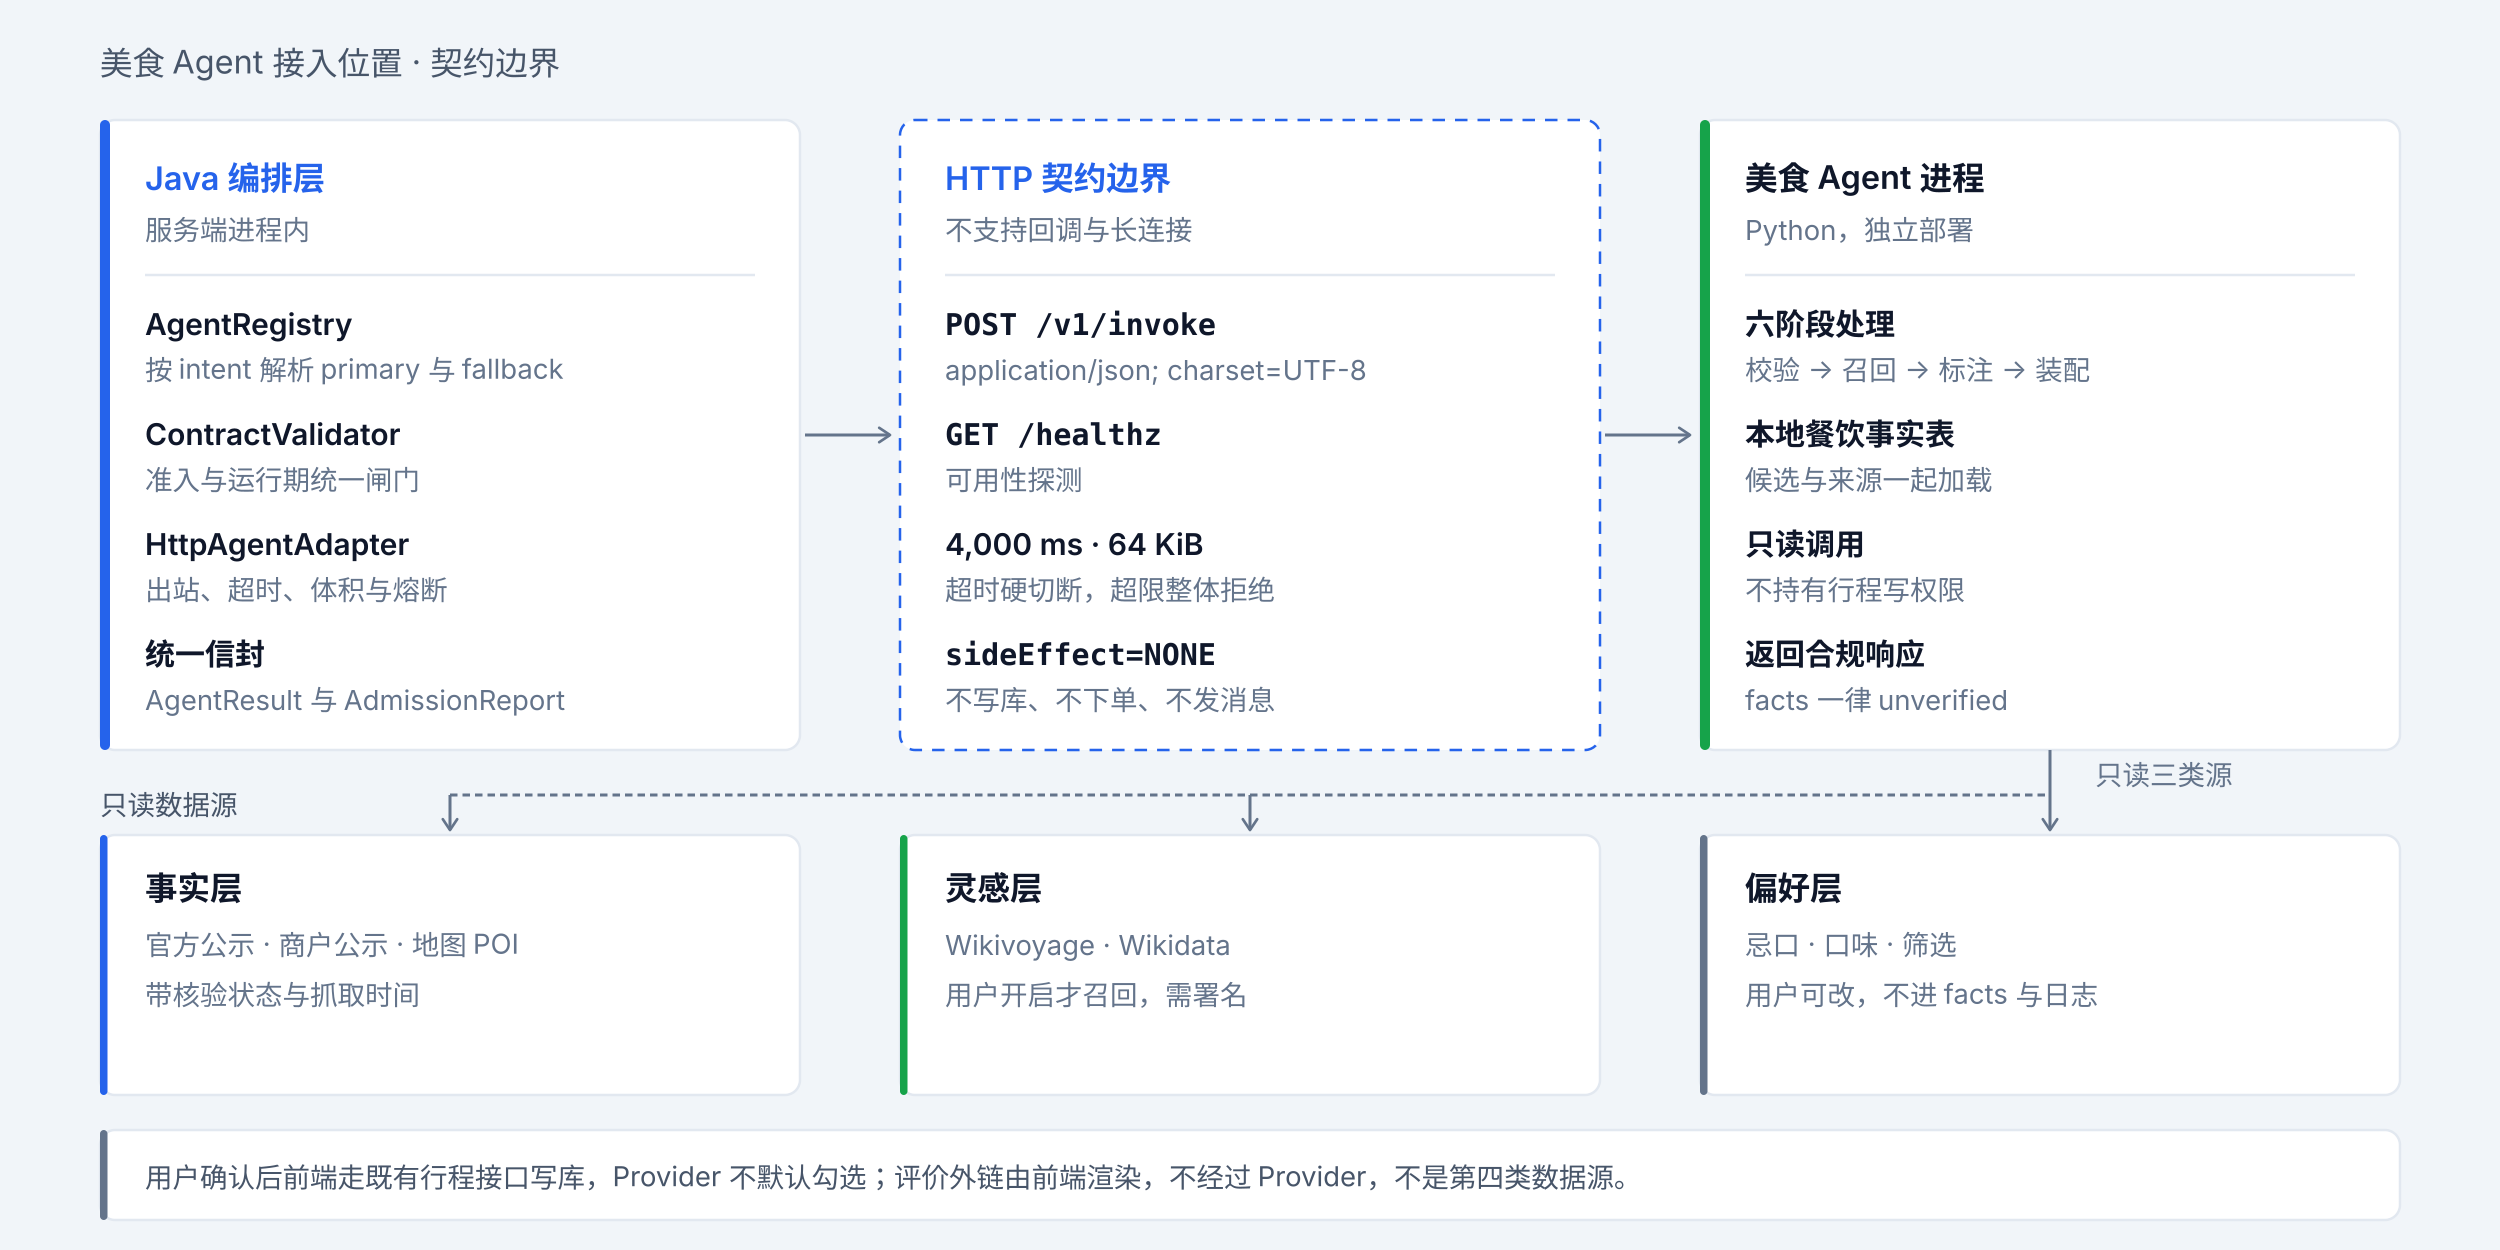
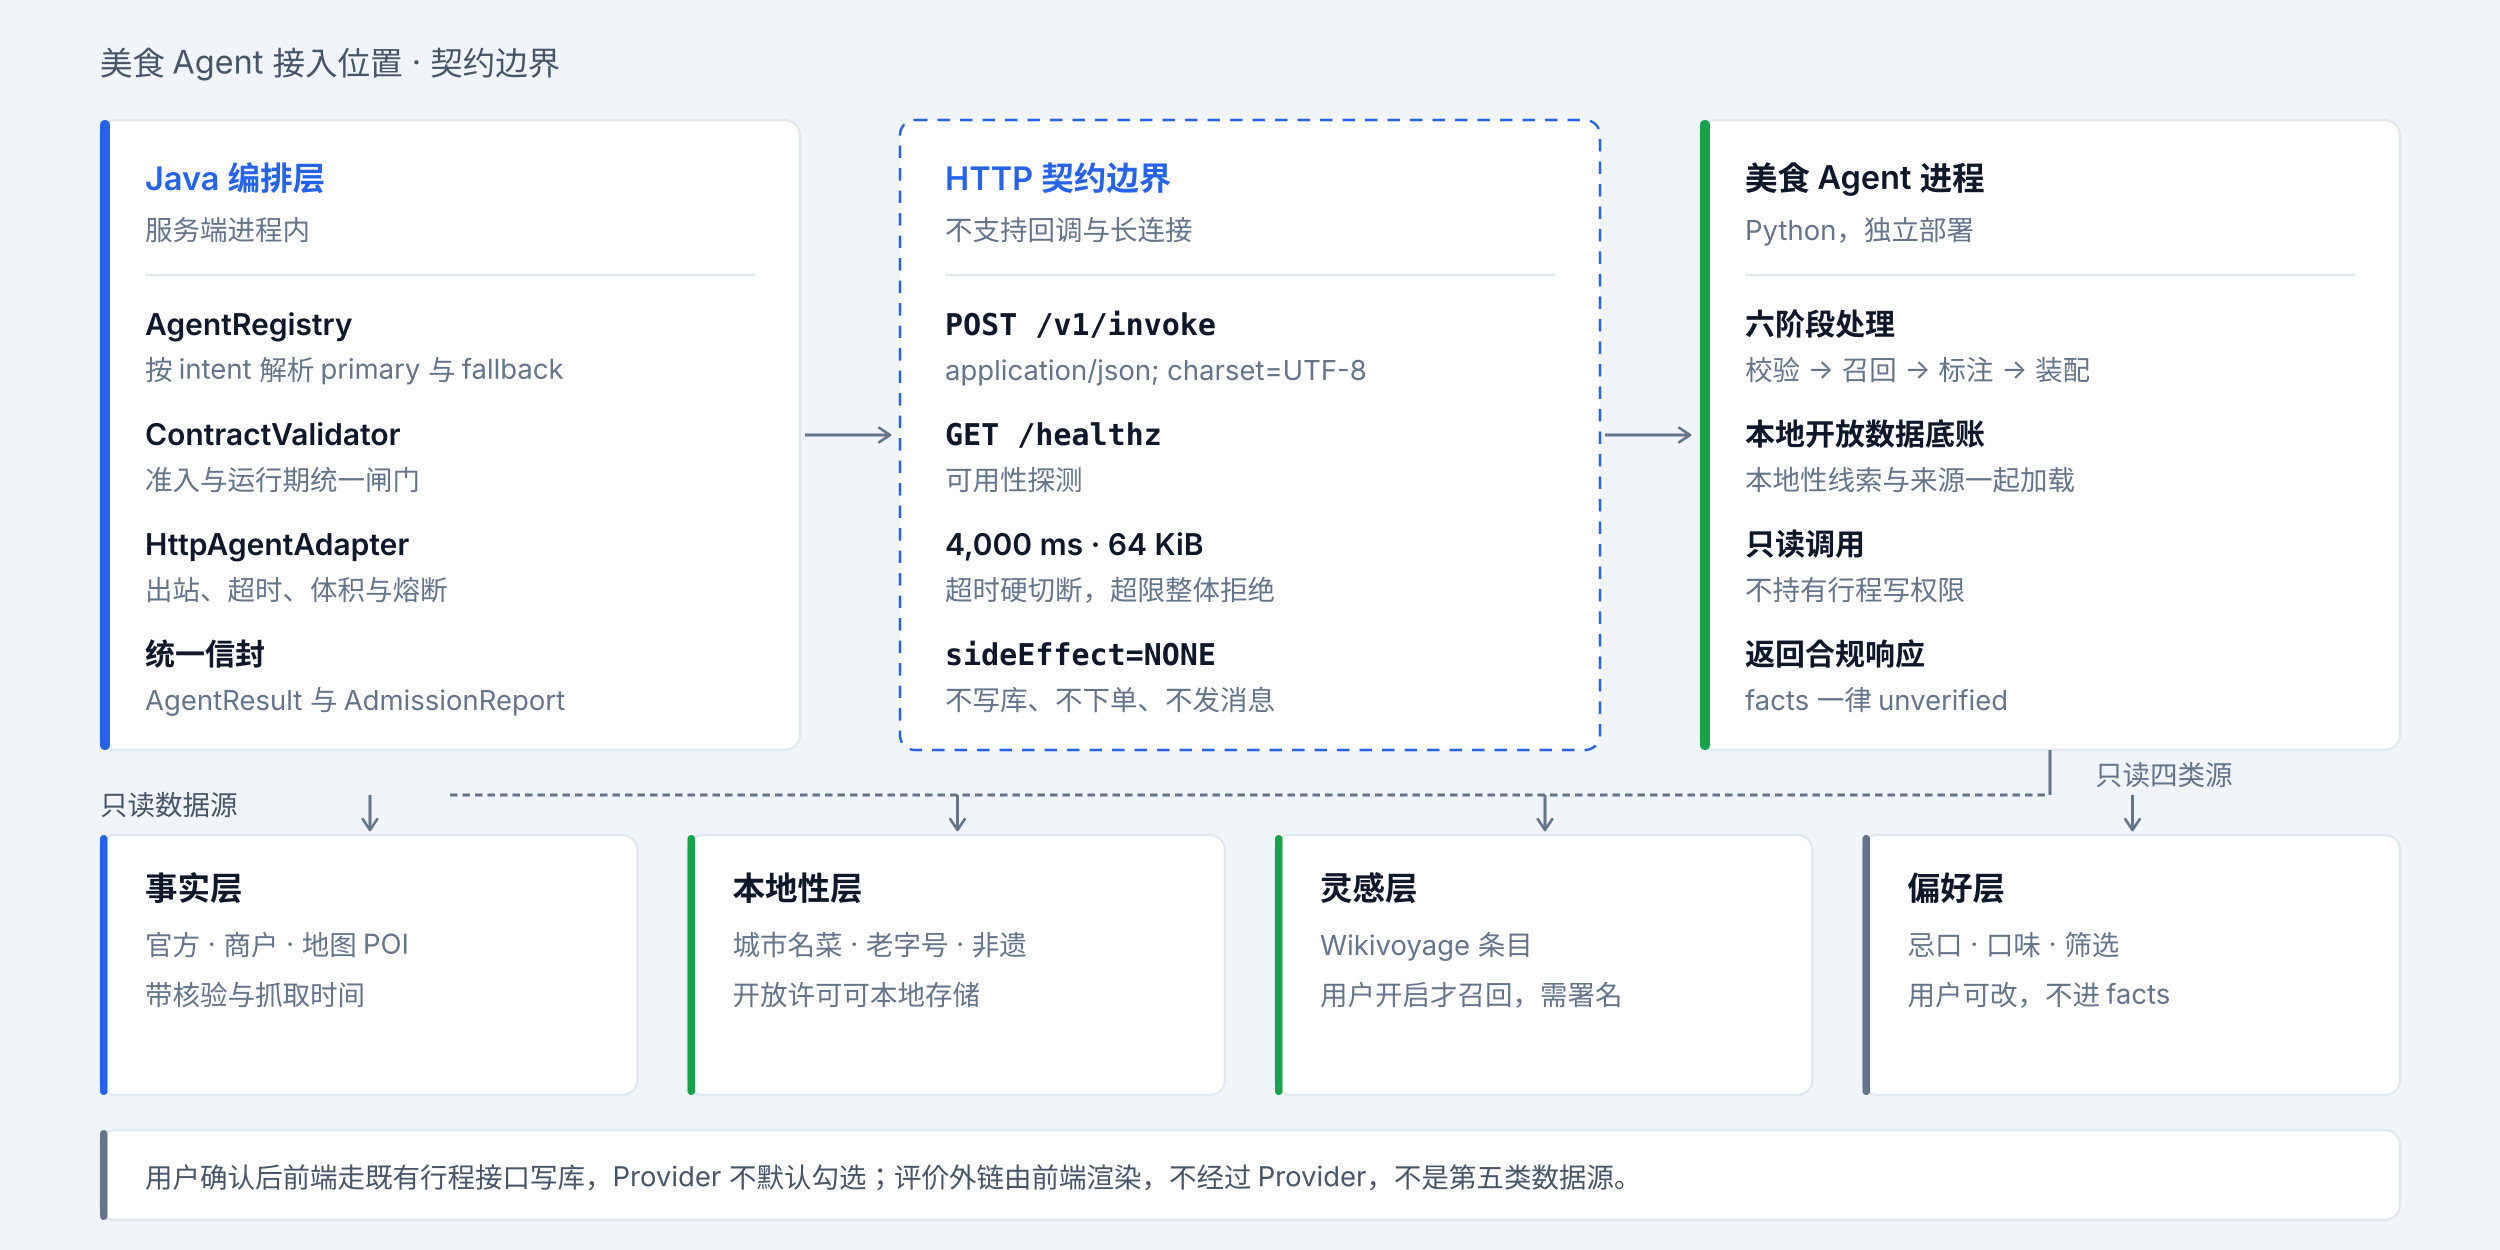
<svg xmlns="http://www.w3.org/2000/svg" viewBox="0 0 1000 500" width="1000" height="500" style="max-width:100%;height:auto" role="img" font-family="-apple-system, 'Segoe UI', 'Microsoft YaHei', sans-serif">
  <defs>
    <marker id="arrow" viewBox="0 0 10 10" refX="8" refY="5" markerWidth="6" markerHeight="6" orient="auto-start-reverse">
      <path d="M2 1L8 5L2 9" fill="none" stroke="#64748b" stroke-width="1.5" stroke-linecap="round" stroke-linejoin="round" />
    </marker>
  </defs>
  <rect x="0" y="0" width="1000" height="500" fill="#f1f5f9" />
  <text x="40" y="30" font-size="13" fill="#475569">美食 Agent 接入位置 · 契约边界</text>
  <rect x="40" y="48" width="280" height="252" rx="6" fill="#ffffff" stroke="#e2e8f0" stroke-width="1" />
  <rect x="40" y="48" width="4" height="252" rx="2" fill="#2563eb" />
  <text x="58" y="76" font-size="13" font-weight="600" fill="#2563eb">Java 编排层</text>
  <text x="58" y="96" font-size="11" fill="#64748b">服务端进程内</text>
  <path d="M58 110 L302 110" fill="none" stroke="#e2e8f0" stroke-width="1" />
  <text x="58" y="134" font-size="12" font-weight="600" fill="#0f172a">AgentRegistry</text>
  <text x="58" y="152" font-size="11" fill="#64748b">按 intent 解析 primary 与 fallback</text>
  <text x="58" y="178" font-size="12" font-weight="600" fill="#0f172a">ContractValidator</text>
  <text x="58" y="196" font-size="11" fill="#64748b">准入与运行期统一闸门</text>
  <text x="58" y="222" font-size="12" font-weight="600" fill="#0f172a">HttpAgentAdapter</text>
  <text x="58" y="240" font-size="11" fill="#64748b">出站、超时、体积与熔断</text>
  <text x="58" y="266" font-size="12" font-weight="600" fill="#0f172a">统一信封</text>
  <text x="58" y="284" font-size="11" fill="#64748b">AgentResult 与 AdmissionReport</text>
  <rect x="360" y="48" width="280" height="252" rx="6" fill="#ffffff" stroke="#2563eb" stroke-width="1" stroke-dasharray="5 4" />
  <text x="378" y="76" font-size="13" font-weight="600" fill="#2563eb">HTTP 契约边界</text>
  <text x="378" y="96" font-size="11" fill="#64748b">不支持回调与长连接</text>
  <path d="M378 110 L622 110" fill="none" stroke="#e2e8f0" stroke-width="1" />
  <text x="378" y="134" font-size="12" font-weight="600" fill="#0f172a" font-family="'SFMono-Regular', Consolas, monospace">POST /v1/invoke</text>
  <text x="378" y="152" font-size="11" fill="#64748b">application/json; charset=UTF-8</text>
  <text x="378" y="178" font-size="12" font-weight="600" fill="#0f172a" font-family="'SFMono-Regular', Consolas, monospace">GET /healthz</text>
  <text x="378" y="196" font-size="11" fill="#64748b">可用性探测</text>
  <text x="378" y="222" font-size="12" font-weight="600" fill="#0f172a">4,000 ms · 64 KiB</text>
  <text x="378" y="240" font-size="11" fill="#64748b">超时硬切断，超限整体拒绝</text>
  <text x="378" y="266" font-size="12" font-weight="600" fill="#0f172a" font-family="'SFMono-Regular', Consolas, monospace">sideEffect=NONE</text>
  <text x="378" y="284" font-size="11" fill="#64748b">不写库、不下单、不发消息</text>
  <rect x="680" y="48" width="280" height="252" rx="6" fill="#ffffff" stroke="#e2e8f0" stroke-width="1" />
  <rect x="680" y="48" width="4" height="252" rx="2" fill="#16a34a" />
  <text x="698" y="76" font-size="13" font-weight="600" fill="#0f172a">美食 Agent 进程</text>
  <text x="698" y="96" font-size="11" fill="#64748b">Python，独立部署</text>
  <path d="M698 110 L942 110" fill="none" stroke="#e2e8f0" stroke-width="1" />
  <text x="698" y="134" font-size="12" font-weight="600" fill="#0f172a">六阶段处理</text>
  <text x="698" y="152" font-size="11" fill="#64748b">校验 → 召回 → 标注 → 装配</text>
-   <text x="698" y="178" font-size="12" font-weight="600" fill="#0f172a">本地餐饮事实表</text>
-   <text x="698" y="196" font-size="11" fill="#64748b">候选与来源一起加载</text>
+   <text x="698" y="178" font-size="12" font-weight="600" fill="#0f172a">本地开放数据底账</text>
+   <text x="698" y="196" font-size="11" fill="#64748b">本地性线索与来源一起加载</text>
  <text x="698" y="222" font-size="12" font-weight="600" fill="#0f172a">只读调用</text>
  <text x="698" y="240" font-size="11" fill="#64748b">不持有行程写权限</text>
  <text x="698" y="266" font-size="12" font-weight="600" fill="#0f172a">返回合规响应</text>
  <text x="698" y="284" font-size="11" fill="#64748b">facts 一律 unverified</text>
  <path d="M322 174 L356 174" fill="none" stroke="#64748b" stroke-width="1.2" marker-end="url(#arrow)" />
  <path d="M642 174 L676 174" fill="none" stroke="#64748b" stroke-width="1.2" marker-end="url(#arrow)" />
  <text x="40" y="326" font-size="11" fill="#475569">只读数据源</text>
  <path d="M820 300 L820 318" fill="none" stroke="#64748b" stroke-width="1.2" />
  <path d="M180 318 L820 318" fill="none" stroke="#64748b" stroke-width="1.2" stroke-dasharray="3 2" />
-   <path d="M180 318 L180 332" fill="none" stroke="#64748b" stroke-width="1.2" marker-end="url(#arrow)" />
-   <path d="M500 318 L500 332" fill="none" stroke="#64748b" stroke-width="1.2" marker-end="url(#arrow)" />
-   <path d="M820 318 L820 332" fill="none" stroke="#64748b" stroke-width="1.2" marker-end="url(#arrow)" />
-   <text x="838" y="314" font-size="11" fill="#64748b">只读三类源</text>
-   <rect x="40" y="334" width="280" height="104" rx="6" fill="#ffffff" stroke="#e2e8f0" stroke-width="1" />
+   <path d="M148 318 L148 332" fill="none" stroke="#64748b" stroke-width="1.2" marker-end="url(#arrow)" />
+   <path d="M383 318 L383 332" fill="none" stroke="#64748b" stroke-width="1.2" marker-end="url(#arrow)" />
+   <path d="M618 318 L618 332" fill="none" stroke="#64748b" stroke-width="1.2" marker-end="url(#arrow)" />
+   <path d="M853 318 L853 332" fill="none" stroke="#64748b" stroke-width="1.2" marker-end="url(#arrow)" />
+   <text x="838" y="314" font-size="11" fill="#64748b">只读四类源</text>
+   <rect x="40" y="334" width="215" height="104" rx="6" fill="#ffffff" stroke="#e2e8f0" stroke-width="1" />
  <rect x="40" y="334" width="3" height="104" rx="1.5" fill="#2563eb" />
  <text x="58" y="360" font-size="13" font-weight="600" fill="#0f172a">事实层</text>
-   <text x="58" y="382" font-size="11" fill="#64748b">官方公示 · 商户公示 · 地图 POI</text>
-   <text x="58" y="402" font-size="11" fill="#64748b">带核验状态与抓取时间</text>
-   <rect x="360" y="334" width="280" height="104" rx="6" fill="#ffffff" stroke="#e2e8f0" stroke-width="1" />
-   <rect x="360" y="334" width="3" height="104" rx="1.5" fill="#16a34a" />
-   <text x="378" y="360" font-size="13" font-weight="600" fill="#0f172a">灵感层</text>
-   <text x="378" y="382" font-size="11" fill="#64748b">Wikivoyage · Wikidata</text>
-   <text x="378" y="402" font-size="11" fill="#64748b">用户开启才召回，需署名</text>
-   <rect x="680" y="334" width="280" height="104" rx="6" fill="#ffffff" stroke="#e2e8f0" stroke-width="1" />
-   <rect x="680" y="334" width="3" height="104" rx="1.5" fill="#64748b" />
-   <text x="698" y="360" font-size="13" font-weight="600" fill="#0f172a">偏好层</text>
-   <text x="698" y="382" font-size="11" fill="#64748b">忌口 · 口味 · 筛选</text>
-   <text x="698" y="402" font-size="11" fill="#64748b">用户可改，不进 facts 与日志</text>
+   <text x="58" y="382" font-size="11" fill="#64748b">官方 · 商户 · 地图 POI</text>
+   <text x="58" y="402" font-size="11" fill="#64748b">带核验与抓取时间</text>
+   <rect x="275" y="334" width="215" height="104" rx="6" fill="#ffffff" stroke="#e2e8f0" stroke-width="1" />
+   <rect x="275" y="334" width="3" height="104" rx="1.5" fill="#16a34a" />
+   <text x="293" y="360" font-size="13" font-weight="600" fill="#0f172a">本地性层</text>
+   <text x="293" y="382" font-size="11" fill="#64748b">城市名菜 · 老字号 · 非遗</text>
+   <text x="293" y="402" font-size="11" fill="#64748b">开放许可可本地存储</text>
+   <rect x="510" y="334" width="215" height="104" rx="6" fill="#ffffff" stroke="#e2e8f0" stroke-width="1" />
+   <rect x="510" y="334" width="3" height="104" rx="1.5" fill="#16a34a" />
+   <text x="528" y="360" font-size="13" font-weight="600" fill="#0f172a">灵感层</text>
+   <text x="528" y="382" font-size="11" fill="#64748b">Wikivoyage 条目</text>
+   <text x="528" y="402" font-size="11" fill="#64748b">用户开启才召回，需署名</text>
+   <rect x="745" y="334" width="215" height="104" rx="6" fill="#ffffff" stroke="#e2e8f0" stroke-width="1" />
+   <rect x="745" y="334" width="3" height="104" rx="1.5" fill="#64748b" />
+   <text x="763" y="360" font-size="13" font-weight="600" fill="#0f172a">偏好层</text>
+   <text x="763" y="382" font-size="11" fill="#64748b">忌口 · 口味 · 筛选</text>
+   <text x="763" y="402" font-size="11" fill="#64748b">用户可改，不进 facts</text>
  <rect x="40" y="452" width="920" height="36" rx="6" fill="#ffffff" stroke="#e2e8f0" stroke-width="1" />
  <rect x="40" y="452" width="3" height="36" rx="1.5" fill="#64748b" />
-   <text x="58" y="475" font-size="11" fill="#475569">用户确认后前端走既有行程接口写库，Provider 不默认勾选；评价外链由前端渲染，不经过 Provider，不是第四类数据源。</text>
+   <text x="58" y="475" font-size="11" fill="#475569">用户确认后前端走既有行程接口写库，Provider 不默认勾选；评价外链由前端渲染，不经过 Provider，不是第五类数据源。</text>
</svg>
